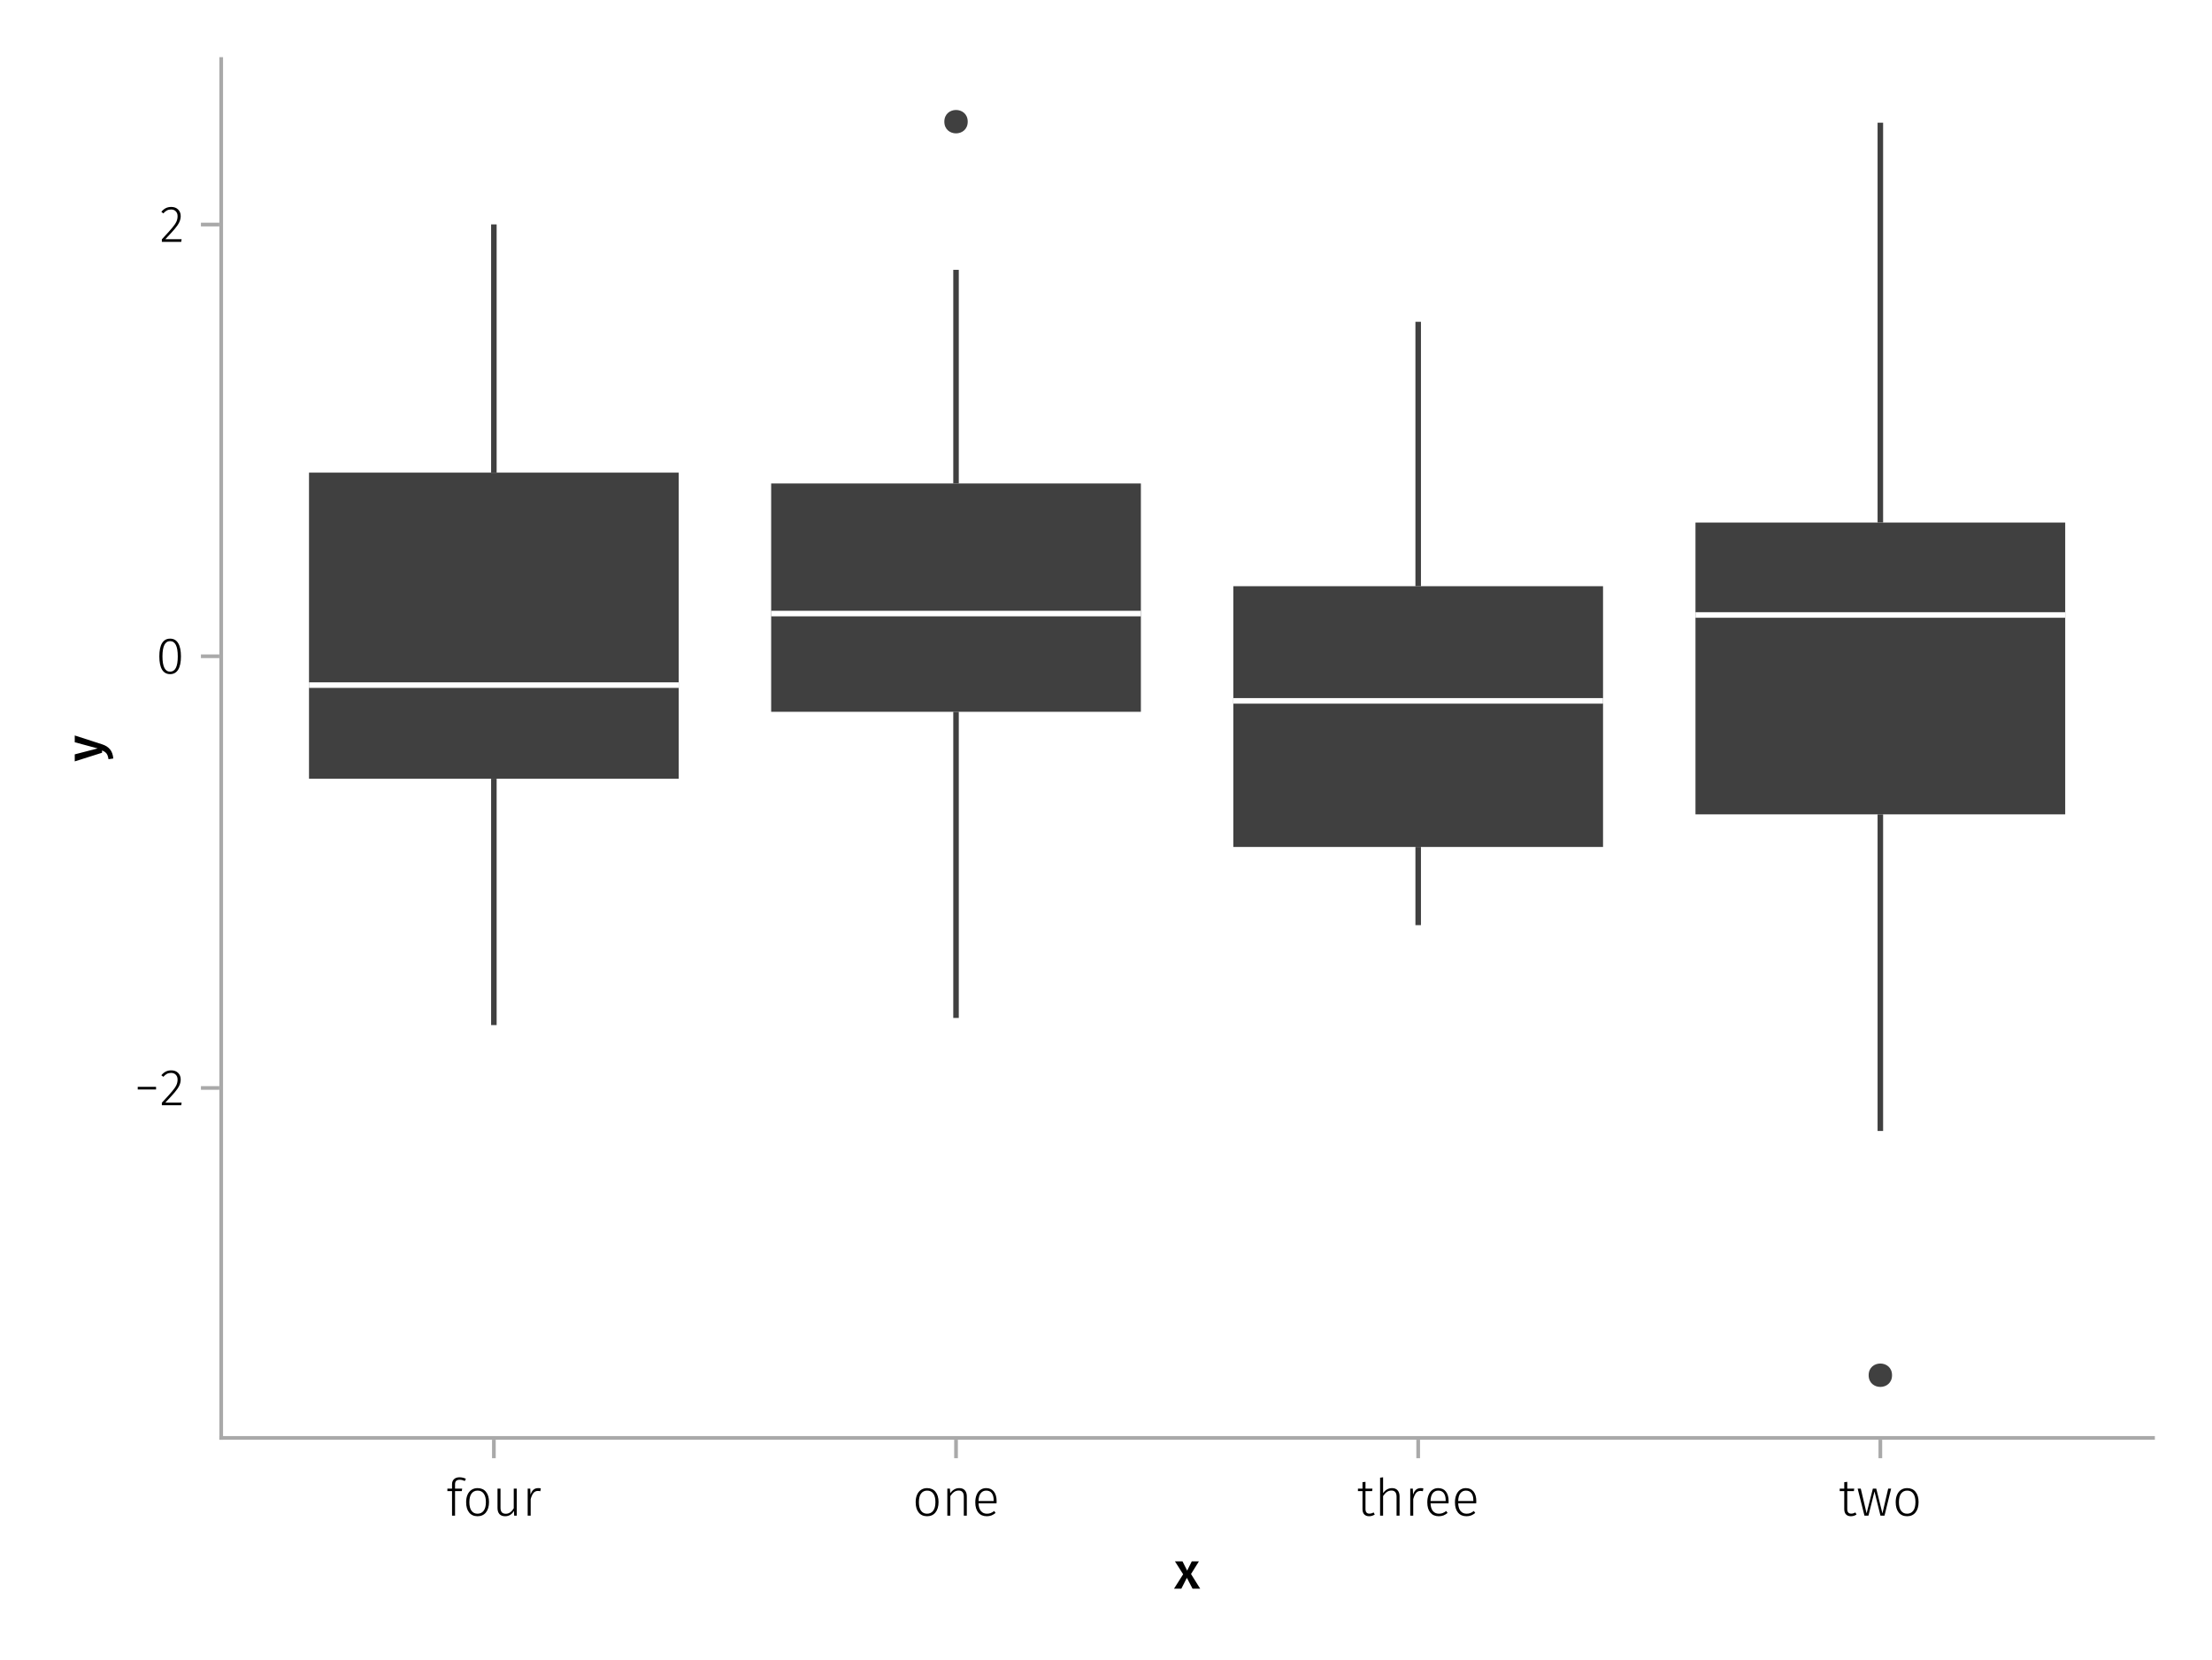
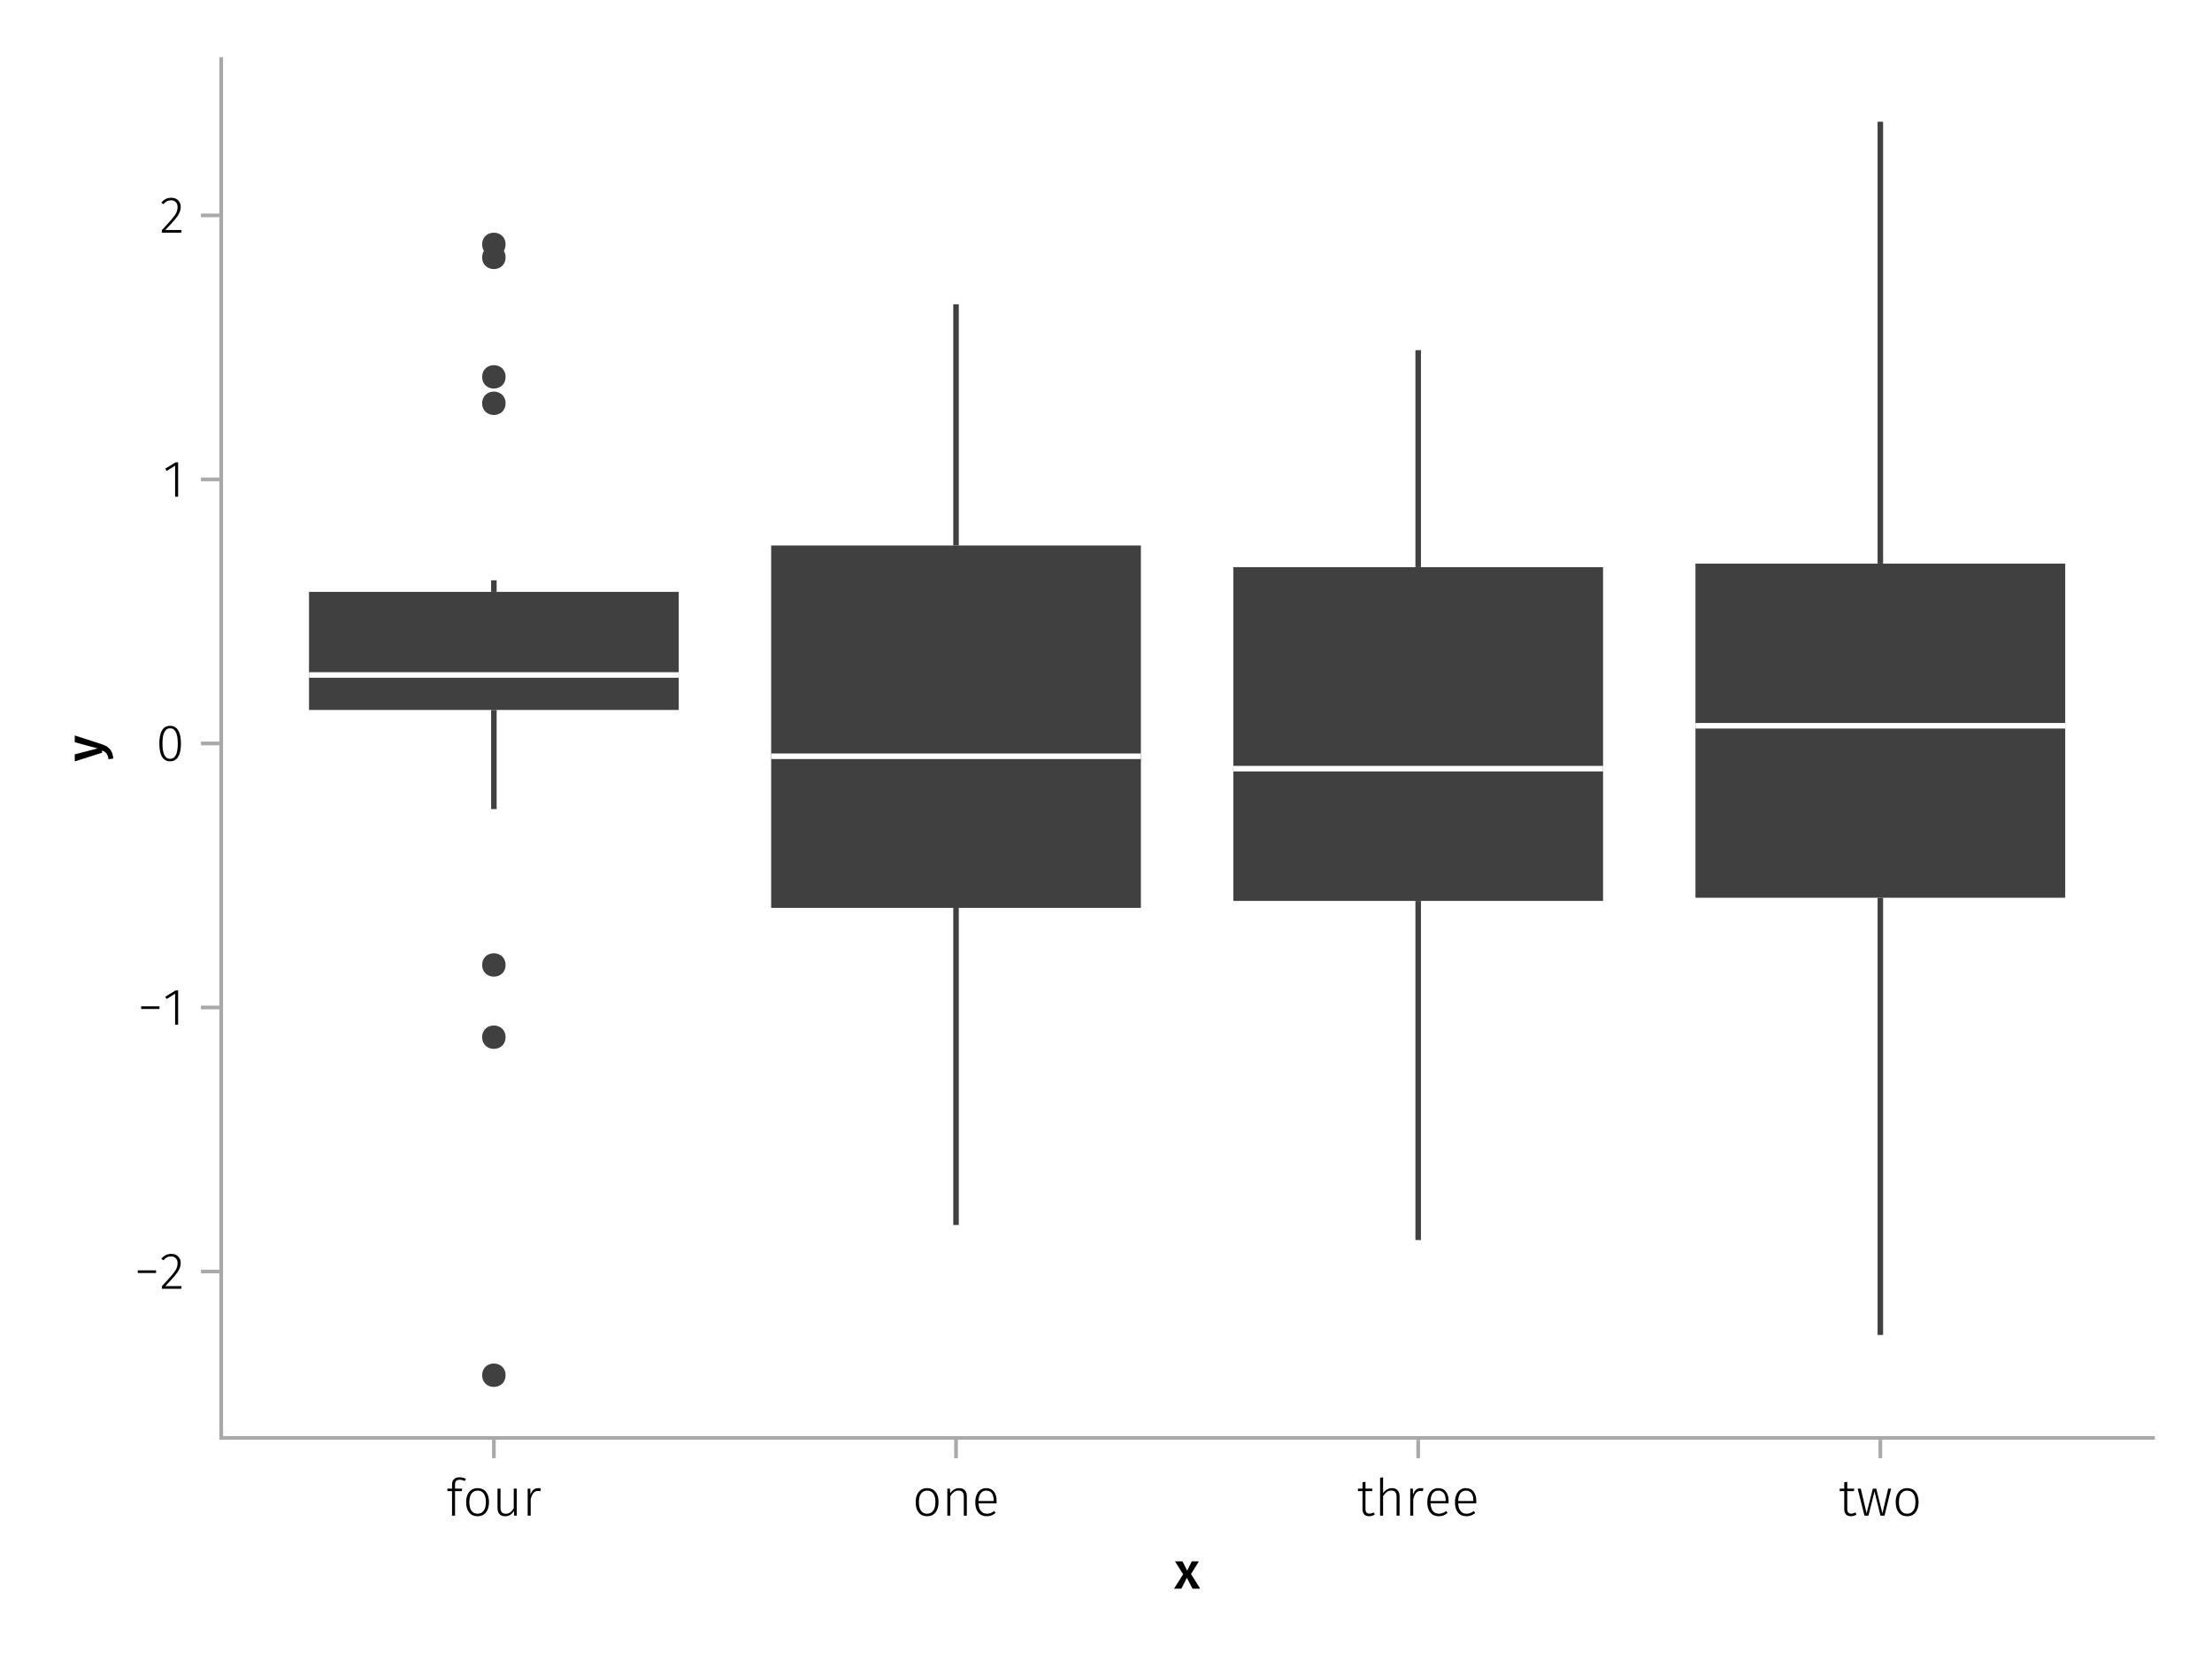
<svg xmlns="http://www.w3.org/2000/svg" xmlns:xlink="http://www.w3.org/1999/xlink" width="600" height="450" viewBox="0 0 600 450">
  <defs>
    <g>
-       <g id="glyph-0-0-556f43d0">
+       <g id="glyph-0-0-3564e9b3">
        <path d="M 4.562 -3.969 L 7.047 0 L 4.969 0 L 3.438 -2.938 L 1.938 0 L -0.047 0 L 2.422 -3.906 L 0.203 -7.406 L 2.25 -7.406 L 3.516 -4.891 L 4.766 -7.406 L 6.703 -7.406 Z M 4.562 -3.969 " />
      </g>
-       <g id="glyph-1-0-556f43d0">
+       <g id="glyph-1-0-3564e9b3">
        <path d="M 3.641 -9.734 C 3.223 -9.734 2.906 -9.633 2.688 -9.438 C 2.477 -9.238 2.375 -8.926 2.375 -8.5 L 2.375 -7.328 L 4.312 -7.328 L 4.203 -6.656 L 2.375 -6.656 L 2.375 0 L 1.562 0 L 1.562 -6.656 L 0.297 -6.656 L 0.297 -7.328 L 1.562 -7.328 L 1.562 -8.531 C 1.562 -9.102 1.738 -9.555 2.094 -9.891 C 2.457 -10.234 2.957 -10.406 3.594 -10.406 C 4.164 -10.406 4.738 -10.273 5.312 -10.016 L 5.031 -9.406 C 4.539 -9.625 4.078 -9.734 3.641 -9.734 Z M 3.641 -9.734 " />
      </g>
-       <g id="glyph-1-1-556f43d0">
+       <g id="glyph-1-1-3564e9b3">
        <path d="M 4 -7.469 C 4.969 -7.469 5.723 -7.133 6.266 -6.469 C 6.816 -5.801 7.094 -4.875 7.094 -3.688 C 7.094 -2.5 6.816 -1.562 6.266 -0.875 C 5.711 -0.188 4.953 0.156 3.984 0.156 C 3.016 0.156 2.254 -0.18 1.703 -0.859 C 1.16 -1.535 0.891 -2.469 0.891 -3.656 C 0.891 -4.426 1.016 -5.098 1.266 -5.672 C 1.523 -6.254 1.883 -6.695 2.344 -7 C 2.812 -7.312 3.363 -7.469 4 -7.469 Z M 4 -6.797 C 3.289 -6.797 2.738 -6.523 2.344 -5.984 C 1.957 -5.453 1.766 -4.676 1.766 -3.656 C 1.766 -2.633 1.957 -1.859 2.344 -1.328 C 2.727 -0.797 3.273 -0.531 3.984 -0.531 C 4.691 -0.531 5.242 -0.797 5.641 -1.328 C 6.047 -1.859 6.25 -2.645 6.25 -3.688 C 6.25 -4.695 6.051 -5.469 5.656 -6 C 5.27 -6.531 4.719 -6.797 4 -6.797 Z M 4 -6.797 " />
      </g>
-       <g id="glyph-1-2-556f43d0">
+       <g id="glyph-1-2-3564e9b3">
        <path d="M 4.719 -7.469 C 5.383 -7.469 5.891 -7.27 6.234 -6.875 C 6.586 -6.488 6.766 -5.941 6.766 -5.234 L 6.766 0 L 5.953 0 L 5.953 -5.125 C 5.953 -5.707 5.832 -6.133 5.594 -6.406 C 5.363 -6.676 5.02 -6.812 4.562 -6.812 C 4.094 -6.812 3.676 -6.68 3.312 -6.422 C 2.957 -6.172 2.617 -5.801 2.297 -5.312 L 2.297 0 L 1.484 0 L 1.484 -7.328 L 2.188 -7.328 L 2.266 -6.078 C 2.566 -6.516 2.922 -6.852 3.328 -7.094 C 3.742 -7.344 4.207 -7.469 4.719 -7.469 Z M 4.719 -7.469 " />
      </g>
-       <g id="glyph-2-0-556f43d0">
+       <g id="glyph-2-0-3564e9b3">
        <path d="M 4 -7.469 C 4.969 -7.469 5.723 -7.133 6.266 -6.469 C 6.816 -5.801 7.094 -4.875 7.094 -3.688 C 7.094 -2.5 6.816 -1.562 6.266 -0.875 C 5.711 -0.188 4.953 0.156 3.984 0.156 C 3.016 0.156 2.254 -0.18 1.703 -0.859 C 1.16 -1.535 0.891 -2.469 0.891 -3.656 C 0.891 -4.426 1.016 -5.098 1.266 -5.672 C 1.523 -6.254 1.883 -6.695 2.344 -7 C 2.812 -7.312 3.363 -7.469 4 -7.469 Z M 4 -6.797 C 3.289 -6.797 2.738 -6.523 2.344 -5.984 C 1.957 -5.453 1.766 -4.676 1.766 -3.656 C 1.766 -2.633 1.957 -1.859 2.344 -1.328 C 2.727 -0.797 3.273 -0.531 3.984 -0.531 C 4.691 -0.531 5.242 -0.797 5.641 -1.328 C 6.047 -1.859 6.25 -2.645 6.25 -3.688 C 6.25 -4.695 6.051 -5.469 5.656 -6 C 5.27 -6.531 4.719 -6.797 4 -6.797 Z M 4 -6.797 " />
      </g>
-       <g id="glyph-2-1-556f43d0">
+       <g id="glyph-2-1-3564e9b3">
        <path d="M 6.625 0 L 5.922 0 L 5.875 -1.297 C 5.301 -0.328 4.504 0.156 3.484 0.156 C 2.816 0.156 2.301 -0.035 1.938 -0.422 C 1.582 -0.816 1.406 -1.375 1.406 -2.094 L 1.406 -7.328 L 2.219 -7.328 L 2.219 -2.172 C 2.219 -1.598 2.336 -1.176 2.578 -0.906 C 2.816 -0.645 3.18 -0.516 3.672 -0.516 C 4.516 -0.516 5.227 -1.016 5.812 -2.016 L 5.812 -7.328 L 6.625 -7.328 Z M 6.625 0 " />
      </g>
-       <g id="glyph-2-2-556f43d0">
+       <g id="glyph-2-2-3564e9b3">
        <path d="M 6.672 -3.938 C 6.672 -3.727 6.664 -3.531 6.656 -3.344 L 1.766 -3.344 C 1.805 -2.395 2.031 -1.688 2.438 -1.219 C 2.844 -0.758 3.379 -0.531 4.047 -0.531 C 4.43 -0.531 4.77 -0.586 5.062 -0.703 C 5.352 -0.816 5.672 -1.004 6.016 -1.266 L 6.391 -0.734 C 6.035 -0.441 5.664 -0.219 5.281 -0.062 C 4.895 0.082 4.469 0.156 4 0.156 C 3.031 0.156 2.27 -0.172 1.719 -0.828 C 1.164 -1.492 0.891 -2.414 0.891 -3.594 C 0.891 -4.375 1.008 -5.055 1.25 -5.641 C 1.488 -6.223 1.828 -6.672 2.266 -6.984 C 2.711 -7.305 3.234 -7.469 3.828 -7.469 C 4.754 -7.469 5.457 -7.156 5.938 -6.531 C 6.426 -5.906 6.672 -5.039 6.672 -3.938 Z M 5.875 -4.188 C 5.875 -5.008 5.703 -5.648 5.359 -6.109 C 5.023 -6.566 4.52 -6.797 3.844 -6.797 C 3.238 -6.797 2.75 -6.562 2.375 -6.094 C 2 -5.633 1.797 -4.926 1.766 -3.969 L 5.875 -3.969 Z M 5.875 -4.188 " />
      </g>
-       <g id="glyph-2-3-556f43d0">
+       <g id="glyph-2-3-3564e9b3">
        <path d="M 4.328 -7.469 C 4.617 -7.469 4.859 -7.441 5.047 -7.391 L 4.906 -6.625 C 4.695 -6.676 4.477 -6.703 4.25 -6.703 C 3.758 -6.703 3.363 -6.52 3.062 -6.156 C 2.758 -5.801 2.504 -5.242 2.297 -4.484 L 2.297 0 L 1.484 0 L 1.484 -7.328 L 2.188 -7.328 L 2.25 -5.688 C 2.445 -6.289 2.711 -6.738 3.047 -7.031 C 3.391 -7.32 3.816 -7.469 4.328 -7.469 Z M 4.328 -7.469 " />
      </g>
-       <g id="glyph-2-4-556f43d0">
+       <g id="glyph-2-4-3564e9b3">
        <path d="M 4.812 -0.312 C 4.344 0 3.832 0.156 3.281 0.156 C 2.719 0.156 2.273 -0.008 1.953 -0.344 C 1.641 -0.676 1.484 -1.156 1.484 -1.781 L 1.484 -6.656 L 0.25 -6.656 L 0.25 -7.328 L 1.484 -7.328 L 1.484 -9.078 L 2.297 -9.172 L 2.297 -7.328 L 4.188 -7.328 L 4.094 -6.656 L 2.297 -6.656 L 2.297 -1.812 C 2.297 -1.383 2.383 -1.066 2.562 -0.859 C 2.738 -0.648 3.008 -0.547 3.375 -0.547 C 3.75 -0.547 4.125 -0.656 4.5 -0.875 Z M 4.812 -0.312 " />
      </g>
-       <g id="glyph-3-0-556f43d0">
+       <g id="glyph-3-0-3564e9b3">
        <path d="M 4.328 -7.469 C 4.617 -7.469 4.859 -7.441 5.047 -7.391 L 4.906 -6.625 C 4.695 -6.676 4.477 -6.703 4.25 -6.703 C 3.758 -6.703 3.363 -6.52 3.062 -6.156 C 2.758 -5.801 2.504 -5.242 2.297 -4.484 L 2.297 0 L 1.484 0 L 1.484 -7.328 L 2.188 -7.328 L 2.25 -5.688 C 2.445 -6.289 2.711 -6.738 3.047 -7.031 C 3.391 -7.32 3.816 -7.469 4.328 -7.469 Z M 4.328 -7.469 " />
      </g>
-       <g id="glyph-4-0-556f43d0">
+       <g id="glyph-4-0-3564e9b3">
        <path d="M 4.812 -0.312 C 4.344 0 3.832 0.156 3.281 0.156 C 2.719 0.156 2.273 -0.008 1.953 -0.344 C 1.641 -0.676 1.484 -1.156 1.484 -1.781 L 1.484 -6.656 L 0.25 -6.656 L 0.25 -7.328 L 1.484 -7.328 L 1.484 -9.078 L 2.297 -9.172 L 2.297 -7.328 L 4.188 -7.328 L 4.094 -6.656 L 2.297 -6.656 L 2.297 -1.812 C 2.297 -1.383 2.383 -1.066 2.562 -0.859 C 2.738 -0.648 3.008 -0.547 3.375 -0.547 C 3.75 -0.547 4.125 -0.656 4.5 -0.875 Z M 4.812 -0.312 " />
      </g>
-       <g id="glyph-4-1-556f43d0">
+       <g id="glyph-4-1-3564e9b3">
        <path d="M 4.719 -7.469 C 5.375 -7.469 5.879 -7.27 6.234 -6.875 C 6.586 -6.477 6.766 -5.93 6.766 -5.234 L 6.766 0 L 5.953 0 L 5.953 -5.125 C 5.953 -6.25 5.488 -6.812 4.562 -6.812 C 4.094 -6.812 3.676 -6.68 3.312 -6.422 C 2.957 -6.172 2.617 -5.801 2.297 -5.312 L 2.297 0 L 1.484 0 L 1.484 -10.297 L 2.297 -10.406 L 2.297 -6.109 C 2.953 -7.016 3.758 -7.469 4.719 -7.469 Z M 4.719 -7.469 " />
      </g>
-       <g id="glyph-4-2-556f43d0">
+       <g id="glyph-4-2-3564e9b3">
        <path d="M 9.422 -7.328 L 7.625 0 L 6.531 0 L 4.906 -6.562 L 3.266 0 L 2.188 0 L 0.344 -7.328 L 1.188 -7.328 L 2.766 -0.625 L 4.469 -7.328 L 5.391 -7.328 L 7.062 -0.609 L 8.625 -7.328 Z M 9.422 -7.328 " />
      </g>
-       <g id="glyph-5-0-556f43d0">
+       <g id="glyph-5-0-3564e9b3">
        <path d="M 4 -7.469 C 4.969 -7.469 5.723 -7.133 6.266 -6.469 C 6.816 -5.801 7.094 -4.875 7.094 -3.688 C 7.094 -2.5 6.816 -1.562 6.266 -0.875 C 5.711 -0.188 4.953 0.156 3.984 0.156 C 3.016 0.156 2.254 -0.18 1.703 -0.859 C 1.16 -1.535 0.891 -2.469 0.891 -3.656 C 0.891 -4.426 1.016 -5.098 1.266 -5.672 C 1.523 -6.254 1.883 -6.695 2.344 -7 C 2.812 -7.312 3.363 -7.469 4 -7.469 Z M 4 -6.797 C 3.289 -6.797 2.738 -6.523 2.344 -5.984 C 1.957 -5.453 1.766 -4.676 1.766 -3.656 C 1.766 -2.633 1.957 -1.859 2.344 -1.328 C 2.727 -0.797 3.273 -0.531 3.984 -0.531 C 4.691 -0.531 5.242 -0.797 5.641 -1.328 C 6.047 -1.859 6.25 -2.645 6.25 -3.688 C 6.25 -4.695 6.051 -5.469 5.656 -6 C 5.27 -6.531 4.719 -6.797 4 -6.797 Z M 4 -6.797 " />
      </g>
-       <g id="glyph-6-0-556f43d0">
+       <g id="glyph-6-0-3564e9b3">
        <path d="M 0.031 -4.656 C 0.945 -4.363 1.656 -3.91 2.156 -3.297 C 2.664 -2.691 2.961 -1.863 3.047 -0.812 L 1.75 -0.625 C 1.676 -1.113 1.57 -1.504 1.438 -1.797 C 1.301 -2.086 1.117 -2.32 0.891 -2.5 C 0.672 -2.676 0.375 -2.844 0 -3 L 0 -2.375 L -7.406 -0.031 L -7.406 -1.938 L -1.188 -3.547 L -7.406 -5.219 L -7.406 -7.062 Z M 0.031 -4.656 " />
      </g>
-       <g id="glyph-7-0-556f43d0">
+       <g id="glyph-7-0-3564e9b3">
        <path d="M 0.969 -4.281 L 0.969 -5 L 5.938 -5 L 5.938 -4.281 Z M 0.969 -4.281 " />
      </g>
-       <g id="glyph-7-1-556f43d0">
+       <g id="glyph-7-1-3564e9b3">
        <path d="M 3.844 -9.469 C 4.812 -9.469 5.539 -9.055 6.031 -8.234 C 6.531 -7.422 6.781 -6.223 6.781 -4.641 C 6.781 -3.078 6.531 -1.883 6.031 -1.062 C 5.531 -0.25 4.801 0.156 3.844 0.156 C 2.883 0.156 2.156 -0.25 1.656 -1.062 C 1.164 -1.883 0.922 -3.082 0.922 -4.656 C 0.922 -6.238 1.164 -7.438 1.656 -8.25 C 2.156 -9.062 2.883 -9.469 3.844 -9.469 Z M 3.844 -8.797 C 2.457 -8.797 1.766 -7.414 1.766 -4.656 C 1.766 -1.895 2.457 -0.516 3.844 -0.516 C 4.531 -0.516 5.047 -0.848 5.391 -1.516 C 5.742 -2.191 5.922 -3.234 5.922 -4.641 C 5.922 -6.055 5.742 -7.102 5.391 -7.781 C 5.047 -8.457 4.531 -8.797 3.844 -8.797 Z M 3.844 -8.797 " />
      </g>
-       <g id="glyph-8-0-556f43d0">
+       <g id="glyph-8-0-3564e9b3">
        <path d="M 3.156 -9.469 C 3.938 -9.469 4.555 -9.238 5.016 -8.781 C 5.484 -8.32 5.719 -7.734 5.719 -7.016 C 5.719 -6.41 5.586 -5.844 5.328 -5.312 C 5.078 -4.781 4.68 -4.195 4.141 -3.562 C 3.609 -2.926 2.742 -1.977 1.547 -0.719 L 5.969 -0.719 L 5.859 0 L 0.609 0 L 0.609 -0.688 C 1.879 -2.051 2.789 -3.062 3.344 -3.719 C 3.906 -4.375 4.301 -4.941 4.531 -5.422 C 4.758 -5.898 4.875 -6.414 4.875 -6.969 C 4.875 -7.52 4.711 -7.957 4.391 -8.281 C 4.066 -8.613 3.641 -8.781 3.109 -8.781 C 2.68 -8.781 2.301 -8.691 1.969 -8.516 C 1.633 -8.336 1.316 -8.07 1.016 -7.719 L 0.469 -8.141 C 0.832 -8.586 1.234 -8.922 1.672 -9.141 C 2.109 -9.359 2.602 -9.469 3.156 -9.469 Z M 3.156 -9.469 " />
      </g>
-       <g id="glyph-9-0-556f43d0">
-         <path d="M 3.156 -9.469 C 3.938 -9.469 4.555 -9.238 5.016 -8.781 C 5.484 -8.32 5.719 -7.734 5.719 -7.016 C 5.719 -6.41 5.586 -5.844 5.328 -5.312 C 5.078 -4.781 4.68 -4.195 4.141 -3.562 C 3.609 -2.926 2.742 -1.977 1.547 -0.719 L 5.969 -0.719 L 5.859 0 L 0.609 0 L 0.609 -0.688 C 1.879 -2.051 2.789 -3.062 3.344 -3.719 C 3.906 -4.375 4.301 -4.941 4.531 -5.422 C 4.758 -5.898 4.875 -6.414 4.875 -6.969 C 4.875 -7.52 4.711 -7.957 4.391 -8.281 C 4.066 -8.613 3.641 -8.781 3.109 -8.781 C 2.68 -8.781 2.301 -8.691 1.969 -8.516 C 1.633 -8.336 1.316 -8.07 1.016 -7.719 L 0.469 -8.141 C 0.832 -8.586 1.234 -8.922 1.672 -9.141 C 2.109 -9.359 2.602 -9.469 3.156 -9.469 Z M 3.156 -9.469 " />
+       <g id="glyph-8-1-3564e9b3">
+         <path d="M 4.094 -9.312 L 4.094 0 L 3.281 0 L 3.281 -8.406 L 0.984 -6.984 L 0.609 -7.594 L 3.391 -9.312 Z M 4.094 -9.312 " />
+       </g>
+       <g id="glyph-9-0-3564e9b3">
+         <path d="M 4.094 -9.312 L 4.094 0 L 3.281 0 L 3.281 -8.406 L 0.984 -6.984 L 0.609 -7.594 L 3.391 -9.312 Z M 4.094 -9.312 " />
      </g>
    </g>
  </defs>
  <rect x="-60" y="-45" width="720" height="540" fill="rgb(100%, 100%, 100%)" fill-opacity="1" />
  <path fill-rule="nonzero" fill="rgb(100%, 100%, 100%)" fill-opacity="1" d="M 60 390 L 584 390 L 584 16 L 60 16 Z M 60 390 " />
  <g fill="rgb(0%, 0%, 0%)" fill-opacity="1">
-     <use xlink:href="#glyph-0-0-556f43d0" x="318.5" y="430.89" />
+     <use xlink:href="#glyph-0-0-3564e9b3" x="318.5" y="430.89" />
  </g>
  <g fill="rgb(0%, 0%, 0%)" fill-opacity="1">
-     <use xlink:href="#glyph-1-0-556f43d0" x="121.054" y="411.09" />
+     <use xlink:href="#glyph-1-0-3564e9b3" x="121.054" y="411.09" />
  </g>
  <g fill="rgb(0%, 0%, 0%)" fill-opacity="1">
-     <use xlink:href="#glyph-2-0-556f43d0" x="125.548" y="411.09" />
+     <use xlink:href="#glyph-2-0-3564e9b3" x="125.548" y="411.09" />
  </g>
  <g fill="rgb(0%, 0%, 0%)" fill-opacity="1">
-     <use xlink:href="#glyph-2-1-556f43d0" x="133.542" y="411.09" />
+     <use xlink:href="#glyph-2-1-3564e9b3" x="133.542" y="411.09" />
  </g>
  <g fill="rgb(0%, 0%, 0%)" fill-opacity="1">
-     <use xlink:href="#glyph-3-0-556f43d0" x="141.648" y="411.09" />
+     <use xlink:href="#glyph-3-0-3564e9b3" x="141.648" y="411.09" />
  </g>
  <g fill="rgb(0%, 0%, 0%)" fill-opacity="1">
-     <use xlink:href="#glyph-1-1-556f43d0" x="247.484" y="411.09" />
+     <use xlink:href="#glyph-1-1-3564e9b3" x="247.484" y="411.09" />
  </g>
  <g fill="rgb(0%, 0%, 0%)" fill-opacity="1">
-     <use xlink:href="#glyph-1-2-556f43d0" x="255.478" y="411.09" />
+     <use xlink:href="#glyph-1-2-3564e9b3" x="255.478" y="411.09" />
  </g>
  <g fill="rgb(0%, 0%, 0%)" fill-opacity="1">
-     <use xlink:href="#glyph-2-2-556f43d0" x="263.654" y="411.09" />
+     <use xlink:href="#glyph-2-2-3564e9b3" x="263.654" y="411.09" />
  </g>
  <g fill="rgb(0%, 0%, 0%)" fill-opacity="1">
-     <use xlink:href="#glyph-4-0-556f43d0" x="368.089" y="411.09" />
+     <use xlink:href="#glyph-4-0-3564e9b3" x="368.089" y="411.09" />
  </g>
  <g fill="rgb(0%, 0%, 0%)" fill-opacity="1">
-     <use xlink:href="#glyph-4-1-556f43d0" x="372.863" y="411.09" />
+     <use xlink:href="#glyph-4-1-3564e9b3" x="372.863" y="411.09" />
  </g>
  <g fill="rgb(0%, 0%, 0%)" fill-opacity="1">
-     <use xlink:href="#glyph-2-3-556f43d0" x="381.039" y="411.09" />
+     <use xlink:href="#glyph-2-3-3564e9b3" x="381.039" y="411.09" />
  </g>
  <g fill="rgb(0%, 0%, 0%)" fill-opacity="1">
-     <use xlink:href="#glyph-2-2-556f43d0" x="386.261" y="411.09" />
+     <use xlink:href="#glyph-2-2-3564e9b3" x="386.261" y="411.09" />
  </g>
  <g fill="rgb(0%, 0%, 0%)" fill-opacity="1">
-     <use xlink:href="#glyph-2-2-556f43d0" x="393.765" y="411.09" />
+     <use xlink:href="#glyph-2-2-3564e9b3" x="393.765" y="411.09" />
  </g>
  <g fill="rgb(0%, 0%, 0%)" fill-opacity="1">
-     <use xlink:href="#glyph-2-4-556f43d0" x="498.768" y="411.09" />
+     <use xlink:href="#glyph-2-4-3564e9b3" x="498.768" y="411.09" />
  </g>
  <g fill="rgb(0%, 0%, 0%)" fill-opacity="1">
-     <use xlink:href="#glyph-4-2-556f43d0" x="503.542" y="411.09" />
+     <use xlink:href="#glyph-4-2-3564e9b3" x="503.542" y="411.09" />
  </g>
  <g fill="rgb(0%, 0%, 0%)" fill-opacity="1">
-     <use xlink:href="#glyph-5-0-556f43d0" x="513.314" y="411.09" />
+     <use xlink:href="#glyph-5-0-3564e9b3" x="513.314" y="411.09" />
  </g>
  <g fill="rgb(0%, 0%, 0%)" fill-opacity="1">
-     <use xlink:href="#glyph-6-0-556f43d0" x="27.682" y="206.542" />
+     <use xlink:href="#glyph-6-0-3564e9b3" x="27.682" y="206.542" />
  </g>
  <g fill="rgb(0%, 0%, 0%)" fill-opacity="1">
-     <use xlink:href="#glyph-7-0-556f43d0" x="36.392" y="299.781" />
+     <use xlink:href="#glyph-7-0-3564e9b3" x="36.392" y="349.555" />
  </g>
  <g fill="rgb(0%, 0%, 0%)" fill-opacity="1">
-     <use xlink:href="#glyph-8-0-556f43d0" x="43.294" y="299.781" />
+     <use xlink:href="#glyph-8-0-3564e9b3" x="43.294" y="349.555" />
  </g>
  <g fill="rgb(0%, 0%, 0%)" fill-opacity="1">
-     <use xlink:href="#glyph-7-1-556f43d0" x="42.3" y="182.689" />
+     <use xlink:href="#glyph-7-0-3564e9b3" x="37.316" y="277.943" />
  </g>
  <g fill="rgb(0%, 0%, 0%)" fill-opacity="1">
-     <use xlink:href="#glyph-9-0-556f43d0" x="43.294" y="65.598" />
+     <use xlink:href="#glyph-8-1-3564e9b3" x="44.218" y="277.943" />
  </g>
-   <path fill-rule="nonzero" fill="rgb(25.098%, 25.098%, 25.098%)" fill-opacity="1" d="M 262.492 33 C 262.492 28.77 256.148 28.77 256.148 33 C 256.148 37.23 262.492 37.23 262.492 33 Z M 262.492 33 " />
-   <path fill-rule="nonzero" fill="rgb(25.098%, 25.098%, 25.098%)" fill-opacity="1" d="M 513.211 373 C 513.211 368.77 506.867 368.77 506.867 373 C 506.867 377.23 513.211 377.23 513.211 373 Z M 513.211 373 " />
-   <path fill="none" stroke-width="1.5" stroke-linecap="butt" stroke-linejoin="miter" stroke="rgb(25.098%, 25.098%, 25.098%)" stroke-opacity="1" stroke-miterlimit="1.155" d="M 259.32 193.059 L 259.32 276.09 " />
-   <path fill="none" stroke-width="1.5" stroke-linecap="butt" stroke-linejoin="miter" stroke="rgb(25.098%, 25.098%, 25.098%)" stroke-opacity="1" stroke-miterlimit="1.155" d="M 259.32 276.09 L 259.32 276.09 " />
-   <path fill="none" stroke-width="1.5" stroke-linecap="butt" stroke-linejoin="miter" stroke="rgb(25.098%, 25.098%, 25.098%)" stroke-opacity="1" stroke-miterlimit="1.155" d="M 259.32 131.129 L 259.32 73.184 " />
-   <path fill="none" stroke-width="1.5" stroke-linecap="butt" stroke-linejoin="miter" stroke="rgb(25.098%, 25.098%, 25.098%)" stroke-opacity="1" stroke-miterlimit="1.155" d="M 259.32 73.184 L 259.32 73.184 " />
-   <path fill="none" stroke-width="1.5" stroke-linecap="butt" stroke-linejoin="miter" stroke="rgb(25.098%, 25.098%, 25.098%)" stroke-opacity="1" stroke-miterlimit="1.155" d="M 510.039 220.879 L 510.039 306.75 " />
-   <path fill="none" stroke-width="1.5" stroke-linecap="butt" stroke-linejoin="miter" stroke="rgb(25.098%, 25.098%, 25.098%)" stroke-opacity="1" stroke-miterlimit="1.155" d="M 510.039 306.75 L 510.039 306.75 " />
-   <path fill="none" stroke-width="1.5" stroke-linecap="butt" stroke-linejoin="miter" stroke="rgb(25.098%, 25.098%, 25.098%)" stroke-opacity="1" stroke-miterlimit="1.155" d="M 510.039 141.734 L 510.039 33.281 " />
-   <path fill="none" stroke-width="1.5" stroke-linecap="butt" stroke-linejoin="miter" stroke="rgb(25.098%, 25.098%, 25.098%)" stroke-opacity="1" stroke-miterlimit="1.155" d="M 510.039 33.281 L 510.039 33.281 " />
-   <path fill-rule="nonzero" fill="rgb(25.098%, 25.098%, 25.098%)" fill-opacity="1" d="M 209.176 193.059 L 309.461 193.059 L 309.461 131.129 L 209.176 131.129 Z M 209.176 193.059 " />
-   <path fill-rule="nonzero" fill="rgb(25.098%, 25.098%, 25.098%)" fill-opacity="1" d="M 459.895 220.879 L 560.184 220.879 L 560.184 141.734 L 459.895 141.734 Z M 459.895 220.879 " />
-   <path fill="none" stroke-width="1.5" stroke-linecap="butt" stroke-linejoin="miter" stroke="rgb(100%, 100%, 100%)" stroke-opacity="1" stroke-miterlimit="1.155" d="M 209.176 166.41 L 309.465 166.41 " />
-   <path fill="none" stroke-width="1.5" stroke-linecap="butt" stroke-linejoin="miter" stroke="rgb(100%, 100%, 100%)" stroke-opacity="1" stroke-miterlimit="1.155" d="M 459.895 166.801 L 560.184 166.801 " />
-   <path fill="none" stroke-width="1.5" stroke-linecap="butt" stroke-linejoin="miter" stroke="rgb(25.098%, 25.098%, 25.098%)" stroke-opacity="1" stroke-miterlimit="1.155" d="M 133.961 211.211 L 133.961 278.031 " />
-   <path fill="none" stroke-width="1.5" stroke-linecap="butt" stroke-linejoin="miter" stroke="rgb(25.098%, 25.098%, 25.098%)" stroke-opacity="1" stroke-miterlimit="1.155" d="M 133.961 278.031 L 133.961 278.031 " />
-   <path fill="none" stroke-width="1.5" stroke-linecap="butt" stroke-linejoin="miter" stroke="rgb(25.098%, 25.098%, 25.098%)" stroke-opacity="1" stroke-miterlimit="1.155" d="M 133.961 128.191 L 133.961 60.863 " />
-   <path fill="none" stroke-width="1.5" stroke-linecap="butt" stroke-linejoin="miter" stroke="rgb(25.098%, 25.098%, 25.098%)" stroke-opacity="1" stroke-miterlimit="1.155" d="M 133.961 60.863 L 133.961 60.863 " />
-   <path fill="none" stroke-width="1.5" stroke-linecap="butt" stroke-linejoin="miter" stroke="rgb(25.098%, 25.098%, 25.098%)" stroke-opacity="1" stroke-miterlimit="1.155" d="M 384.68 229.719 L 384.68 250.922 " />
-   <path fill="none" stroke-width="1.5" stroke-linecap="butt" stroke-linejoin="miter" stroke="rgb(25.098%, 25.098%, 25.098%)" stroke-opacity="1" stroke-miterlimit="1.155" d="M 384.68 250.922 L 384.68 250.922 " />
-   <path fill="none" stroke-width="1.5" stroke-linecap="butt" stroke-linejoin="miter" stroke="rgb(25.098%, 25.098%, 25.098%)" stroke-opacity="1" stroke-miterlimit="1.155" d="M 384.68 159 L 384.68 87.273 " />
-   <path fill="none" stroke-width="1.5" stroke-linecap="butt" stroke-linejoin="miter" stroke="rgb(25.098%, 25.098%, 25.098%)" stroke-opacity="1" stroke-miterlimit="1.155" d="M 384.68 87.273 L 384.68 87.273 " />
-   <path fill-rule="nonzero" fill="rgb(25.098%, 25.098%, 25.098%)" fill-opacity="1" d="M 83.816 211.211 L 184.102 211.211 L 184.102 128.191 L 83.816 128.191 Z M 83.816 211.211 " />
-   <path fill-rule="nonzero" fill="rgb(25.098%, 25.098%, 25.098%)" fill-opacity="1" d="M 334.535 229.719 L 434.82 229.719 L 434.82 158.996 L 334.535 158.996 Z M 334.535 229.719 " />
-   <path fill="none" stroke-width="1.5" stroke-linecap="butt" stroke-linejoin="miter" stroke="rgb(100%, 100%, 100%)" stroke-opacity="1" stroke-miterlimit="1.155" d="M 83.816 185.82 L 184.105 185.82 " />
-   <path fill="none" stroke-width="1.5" stroke-linecap="butt" stroke-linejoin="miter" stroke="rgb(100%, 100%, 100%)" stroke-opacity="1" stroke-miterlimit="1.155" d="M 334.535 190.098 L 434.824 190.098 " />
+   <g fill="rgb(0%, 0%, 0%)" fill-opacity="1">
+     <use xlink:href="#glyph-7-1-3564e9b3" x="42.3" y="206.331" />
+   </g>
+   <g fill="rgb(0%, 0%, 0%)" fill-opacity="1">
+     <use xlink:href="#glyph-9-0-3564e9b3" x="44.218" y="134.719" />
+   </g>
+   <g fill="rgb(0%, 0%, 0%)" fill-opacity="1">
+     <use xlink:href="#glyph-8-0-3564e9b3" x="43.294" y="63.107" />
+   </g>
+   <path fill="none" stroke-width="1.5" stroke-linecap="butt" stroke-linejoin="miter" stroke="rgb(25.098%, 25.098%, 25.098%)" stroke-opacity="1" stroke-miterlimit="1.155" d="M 259.32 246.234 L 259.32 332.254 " />
+   <path fill="none" stroke-width="1.5" stroke-linecap="butt" stroke-linejoin="miter" stroke="rgb(25.098%, 25.098%, 25.098%)" stroke-opacity="1" stroke-miterlimit="1.155" d="M 259.32 332.254 L 259.32 332.254 " />
+   <path fill="none" stroke-width="1.5" stroke-linecap="butt" stroke-linejoin="miter" stroke="rgb(25.098%, 25.098%, 25.098%)" stroke-opacity="1" stroke-miterlimit="1.155" d="M 259.32 147.953 L 259.32 82.523 " />
+   <path fill="none" stroke-width="1.5" stroke-linecap="butt" stroke-linejoin="miter" stroke="rgb(25.098%, 25.098%, 25.098%)" stroke-opacity="1" stroke-miterlimit="1.155" d="M 259.32 82.523 L 259.32 82.523 " />
+   <path fill="none" stroke-width="1.5" stroke-linecap="butt" stroke-linejoin="miter" stroke="rgb(25.098%, 25.098%, 25.098%)" stroke-opacity="1" stroke-miterlimit="1.155" d="M 510.039 243.492 L 510.039 362.086 " />
+   <path fill="none" stroke-width="1.5" stroke-linecap="butt" stroke-linejoin="miter" stroke="rgb(25.098%, 25.098%, 25.098%)" stroke-opacity="1" stroke-miterlimit="1.155" d="M 510.039 362.086 L 510.039 362.086 " />
+   <path fill="none" stroke-width="1.5" stroke-linecap="butt" stroke-linejoin="miter" stroke="rgb(25.098%, 25.098%, 25.098%)" stroke-opacity="1" stroke-miterlimit="1.155" d="M 510.039 152.867 L 510.039 33 " />
+   <path fill="none" stroke-width="1.5" stroke-linecap="butt" stroke-linejoin="miter" stroke="rgb(25.098%, 25.098%, 25.098%)" stroke-opacity="1" stroke-miterlimit="1.155" d="M 510.039 33 L 510.039 33 " />
+   <path fill-rule="nonzero" fill="rgb(25.098%, 25.098%, 25.098%)" fill-opacity="1" d="M 209.176 246.234 L 309.461 246.234 L 309.461 147.953 L 209.176 147.953 Z M 209.176 246.234 " />
+   <path fill-rule="nonzero" fill="rgb(25.098%, 25.098%, 25.098%)" fill-opacity="1" d="M 459.895 243.492 L 560.184 243.492 L 560.184 152.867 L 459.895 152.867 Z M 459.895 243.492 " />
+   <path fill="none" stroke-width="1.5" stroke-linecap="butt" stroke-linejoin="miter" stroke="rgb(100%, 100%, 100%)" stroke-opacity="1" stroke-miterlimit="1.155" d="M 209.176 205.121 L 309.465 205.121 " />
+   <path fill="none" stroke-width="1.5" stroke-linecap="butt" stroke-linejoin="miter" stroke="rgb(100%, 100%, 100%)" stroke-opacity="1" stroke-miterlimit="1.155" d="M 459.895 196.848 L 560.184 196.848 " />
+   <path fill-rule="nonzero" fill="rgb(25.098%, 25.098%, 25.098%)" fill-opacity="1" d="M 137.133 66.281 C 137.133 62.051 130.789 62.051 130.789 66.281 C 130.789 70.512 137.133 70.512 137.133 66.281 Z M 137.133 66.281 " />
+   <path fill-rule="nonzero" fill="rgb(25.098%, 25.098%, 25.098%)" fill-opacity="1" d="M 137.133 373 C 137.133 368.77 130.789 368.77 130.789 373 C 130.789 377.23 137.133 377.23 137.133 373 Z M 137.133 373 " />
+   <path fill-rule="nonzero" fill="rgb(25.098%, 25.098%, 25.098%)" fill-opacity="1" d="M 137.133 109.383 C 137.133 105.152 130.789 105.152 130.789 109.383 C 130.789 113.613 137.133 113.613 137.133 109.383 Z M 137.133 109.383 " />
+   <path fill-rule="nonzero" fill="rgb(25.098%, 25.098%, 25.098%)" fill-opacity="1" d="M 137.133 281.316 C 137.133 277.086 130.789 277.086 130.789 281.316 C 130.789 285.547 137.133 285.547 137.133 281.316 Z M 137.133 281.316 " />
+   <path fill-rule="nonzero" fill="rgb(25.098%, 25.098%, 25.098%)" fill-opacity="1" d="M 137.133 69.812 C 137.133 65.582 130.789 65.582 130.789 69.812 C 130.789 74.043 137.133 74.043 137.133 69.812 Z M 137.133 69.812 " />
+   <path fill-rule="nonzero" fill="rgb(25.098%, 25.098%, 25.098%)" fill-opacity="1" d="M 137.133 261.723 C 137.133 257.492 130.789 257.492 130.789 261.723 C 130.789 265.949 137.133 265.949 137.133 261.723 Z M 137.133 261.723 " />
+   <path fill-rule="nonzero" fill="rgb(25.098%, 25.098%, 25.098%)" fill-opacity="1" d="M 137.133 102.215 C 137.133 97.984 130.789 97.984 130.789 102.215 C 130.789 106.445 137.133 106.445 137.133 102.215 Z M 137.133 102.215 " />
+   <path fill="none" stroke-width="1.5" stroke-linecap="butt" stroke-linejoin="miter" stroke="rgb(25.098%, 25.098%, 25.098%)" stroke-opacity="1" stroke-miterlimit="1.155" d="M 133.961 192.559 L 133.961 219.457 " />
+   <path fill="none" stroke-width="1.5" stroke-linecap="butt" stroke-linejoin="miter" stroke="rgb(25.098%, 25.098%, 25.098%)" stroke-opacity="1" stroke-miterlimit="1.155" d="M 133.961 219.457 L 133.961 219.457 " />
+   <path fill="none" stroke-width="1.5" stroke-linecap="butt" stroke-linejoin="miter" stroke="rgb(25.098%, 25.098%, 25.098%)" stroke-opacity="1" stroke-miterlimit="1.155" d="M 133.961 160.539 L 133.961 157.398 " />
+   <path fill="none" stroke-width="1.5" stroke-linecap="butt" stroke-linejoin="miter" stroke="rgb(25.098%, 25.098%, 25.098%)" stroke-opacity="1" stroke-miterlimit="1.155" d="M 133.961 157.398 L 133.961 157.398 " />
+   <path fill="none" stroke-width="1.5" stroke-linecap="butt" stroke-linejoin="miter" stroke="rgb(25.098%, 25.098%, 25.098%)" stroke-opacity="1" stroke-miterlimit="1.155" d="M 384.68 244.352 L 384.68 336.332 " />
+   <path fill="none" stroke-width="1.5" stroke-linecap="butt" stroke-linejoin="miter" stroke="rgb(25.098%, 25.098%, 25.098%)" stroke-opacity="1" stroke-miterlimit="1.155" d="M 384.68 336.332 L 384.68 336.332 " />
+   <path fill="none" stroke-width="1.5" stroke-linecap="butt" stroke-linejoin="miter" stroke="rgb(25.098%, 25.098%, 25.098%)" stroke-opacity="1" stroke-miterlimit="1.155" d="M 384.68 153.832 L 384.68 94.984 " />
+   <path fill="none" stroke-width="1.5" stroke-linecap="butt" stroke-linejoin="miter" stroke="rgb(25.098%, 25.098%, 25.098%)" stroke-opacity="1" stroke-miterlimit="1.155" d="M 384.68 94.984 L 384.68 94.984 " />
+   <path fill-rule="nonzero" fill="rgb(25.098%, 25.098%, 25.098%)" fill-opacity="1" d="M 83.816 192.559 L 184.102 192.559 L 184.102 160.535 L 83.816 160.535 Z M 83.816 192.559 " />
+   <path fill-rule="nonzero" fill="rgb(25.098%, 25.098%, 25.098%)" fill-opacity="1" d="M 334.535 244.352 L 434.82 244.352 L 434.82 153.828 L 334.535 153.828 Z M 334.535 244.352 " />
+   <path fill="none" stroke-width="1.5" stroke-linecap="butt" stroke-linejoin="miter" stroke="rgb(100%, 100%, 100%)" stroke-opacity="1" stroke-miterlimit="1.155" d="M 83.816 183.07 L 184.105 183.07 " />
+   <path fill="none" stroke-width="1.5" stroke-linecap="butt" stroke-linejoin="miter" stroke="rgb(100%, 100%, 100%)" stroke-opacity="1" stroke-miterlimit="1.155" d="M 334.535 208.48 L 434.824 208.48 " />
  <path fill="none" stroke-width="1" stroke-linecap="butt" stroke-linejoin="miter" stroke="rgb(66.275%, 66.275%, 66.275%)" stroke-opacity="1" stroke-miterlimit="1.155" d="M 133.961 390.5 L 133.961 395.5 " />
  <path fill="none" stroke-width="1" stroke-linecap="butt" stroke-linejoin="miter" stroke="rgb(66.275%, 66.275%, 66.275%)" stroke-opacity="1" stroke-miterlimit="1.155" d="M 259.32 390.5 L 259.32 395.5 " />
  <path fill="none" stroke-width="1" stroke-linecap="butt" stroke-linejoin="miter" stroke="rgb(66.275%, 66.275%, 66.275%)" stroke-opacity="1" stroke-miterlimit="1.155" d="M 384.68 390.5 L 384.68 395.5 " />
  <path fill="none" stroke-width="1" stroke-linecap="butt" stroke-linejoin="miter" stroke="rgb(66.275%, 66.275%, 66.275%)" stroke-opacity="1" stroke-miterlimit="1.155" d="M 510.039 390.5 L 510.039 395.5 " />
-   <path fill="none" stroke-width="1" stroke-linecap="butt" stroke-linejoin="miter" stroke="rgb(66.275%, 66.275%, 66.275%)" stroke-opacity="1" stroke-miterlimit="1.155" d="M 59.5 295.09 L 54.5 295.09 " />
-   <path fill="none" stroke-width="1" stroke-linecap="butt" stroke-linejoin="miter" stroke="rgb(66.275%, 66.275%, 66.275%)" stroke-opacity="1" stroke-miterlimit="1.155" d="M 59.5 178 L 54.5 178 " />
-   <path fill="none" stroke-width="1" stroke-linecap="butt" stroke-linejoin="miter" stroke="rgb(66.275%, 66.275%, 66.275%)" stroke-opacity="1" stroke-miterlimit="1.155" d="M 59.5 60.906 L 54.5 60.906 " />
+   <path fill="none" stroke-width="1" stroke-linecap="butt" stroke-linejoin="miter" stroke="rgb(66.275%, 66.275%, 66.275%)" stroke-opacity="1" stroke-miterlimit="1.155" d="M 59.5 344.863 L 54.5 344.863 " />
+   <path fill="none" stroke-width="1" stroke-linecap="butt" stroke-linejoin="miter" stroke="rgb(66.275%, 66.275%, 66.275%)" stroke-opacity="1" stroke-miterlimit="1.155" d="M 59.5 273.254 L 54.5 273.254 " />
+   <path fill="none" stroke-width="1" stroke-linecap="butt" stroke-linejoin="miter" stroke="rgb(66.275%, 66.275%, 66.275%)" stroke-opacity="1" stroke-miterlimit="1.155" d="M 59.5 201.641 L 54.5 201.641 " />
+   <path fill="none" stroke-width="1" stroke-linecap="butt" stroke-linejoin="miter" stroke="rgb(66.275%, 66.275%, 66.275%)" stroke-opacity="1" stroke-miterlimit="1.155" d="M 59.5 130.027 L 54.5 130.027 " />
+   <path fill="none" stroke-width="1" stroke-linecap="butt" stroke-linejoin="miter" stroke="rgb(66.275%, 66.275%, 66.275%)" stroke-opacity="1" stroke-miterlimit="1.155" d="M 59.5 58.418 L 54.5 58.418 " />
  <path fill="none" stroke-width="1" stroke-linecap="butt" stroke-linejoin="miter" stroke="rgb(66.275%, 66.275%, 66.275%)" stroke-opacity="1" stroke-miterlimit="1.155" d="M 59.5 390 L 584.5 390 " />
  <path fill="none" stroke-width="1" stroke-linecap="butt" stroke-linejoin="miter" stroke="rgb(66.275%, 66.275%, 66.275%)" stroke-opacity="1" stroke-miterlimit="1.155" d="M 60 390.5 L 60 15.5 " />
</svg>
